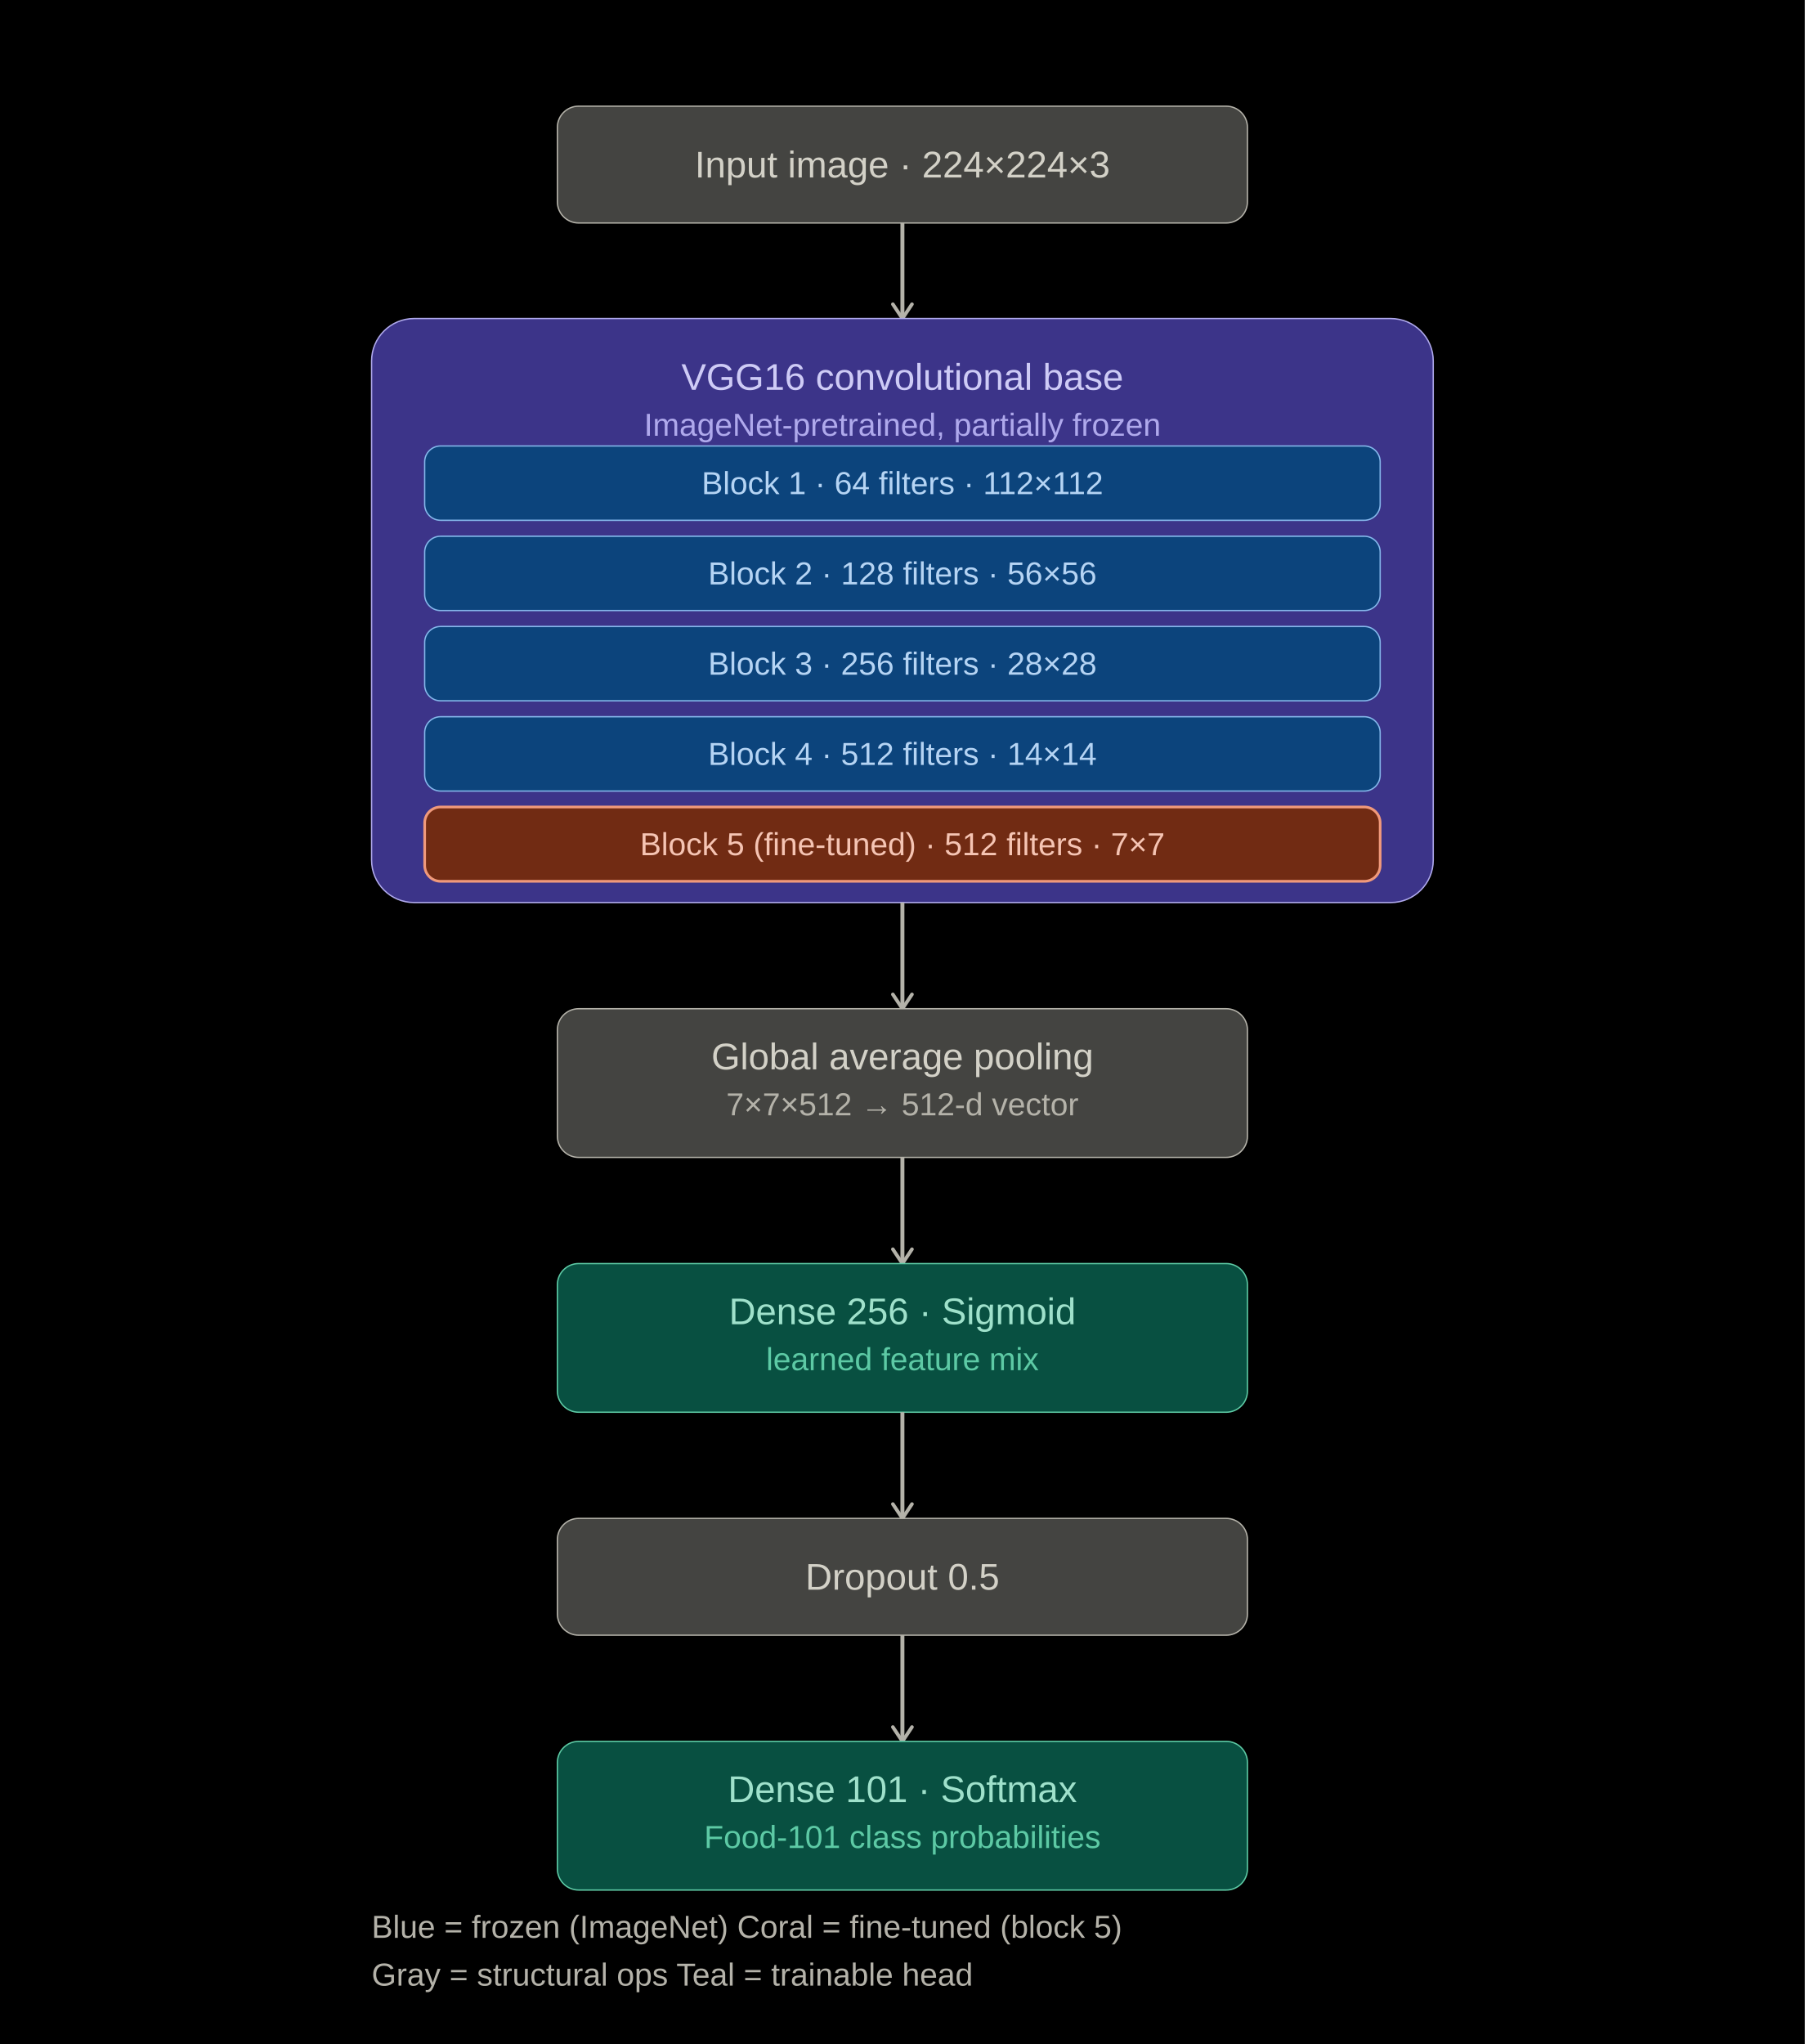
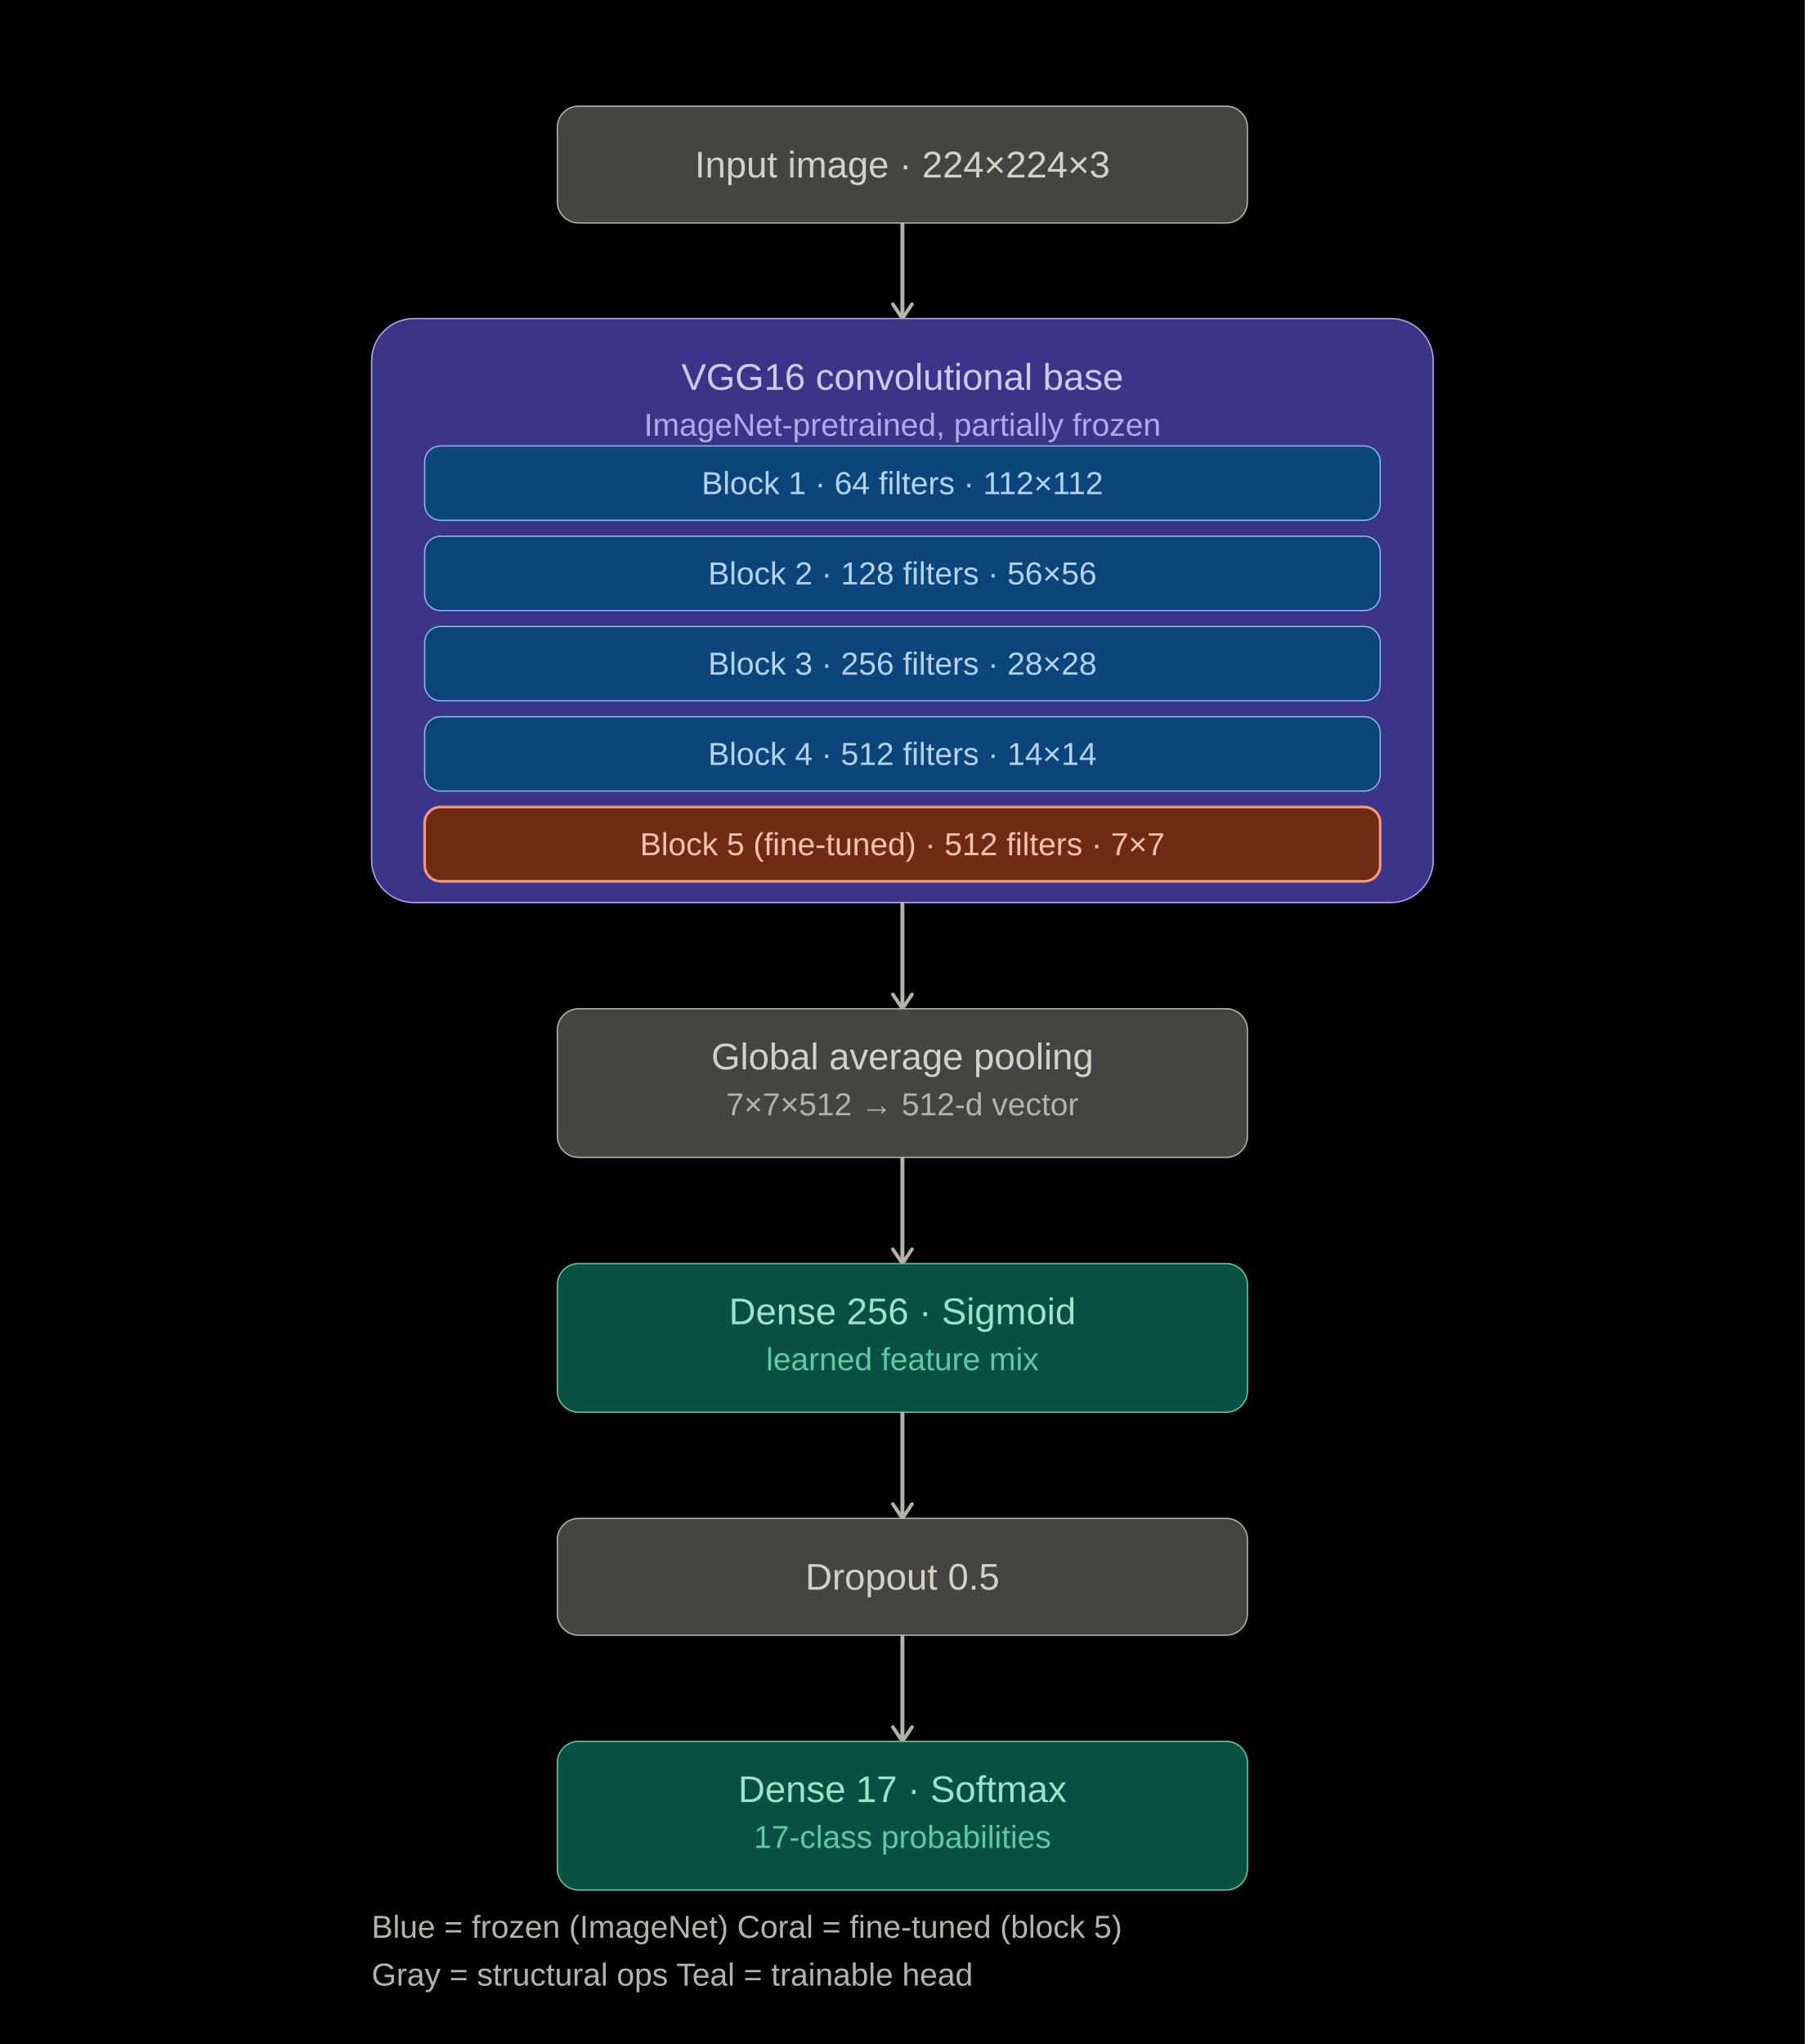
<svg xmlns="http://www.w3.org/2000/svg" width="680" height="770" viewBox="0 0 680 770" font-family="Arial, Helvetica, sans-serif">
  <defs>
    <marker id="arrow" viewBox="0 0 10 10" refX="8" refY="5" markerWidth="6" markerHeight="6" orient="auto-start-reverse">
      <path d="M2 1L8 5L2 9" fill="none" stroke="#B4B2A9" stroke-width="1.5" stroke-linecap="round" stroke-linejoin="round" />
    </marker>
  </defs>
  <rect x="0" y="0" width="680" height="770" fill="#000000" />
  <rect x="210" y="40" width="260" height="44" rx="8" fill="#444441" stroke="#B4B2A9" stroke-width="0.5" />
  <text x="340" y="62" text-anchor="middle" dominant-baseline="central" font-size="14" font-weight="500" fill="#D3D1C7">Input image · 224×224×3</text>
  <line x1="340" y1="84" x2="340" y2="120" stroke="#B4B2A9" stroke-width="1.5" marker-end="url(#arrow)" />
  <rect x="140" y="120" width="400" height="220" rx="16" fill="#3C3489" stroke="#AFA9EC" stroke-width="0.5" />
  <text x="340" y="142" text-anchor="middle" dominant-baseline="central" font-size="14" font-weight="500" fill="#CECBF6">VGG16 convolutional base</text>
  <text x="340" y="160" text-anchor="middle" dominant-baseline="central" font-size="12" fill="#AFA9EC">ImageNet-pretrained, partially frozen</text>
  <rect x="160" y="168" width="360" height="28" rx="6" fill="#0C447C" stroke="#85B7EB" stroke-width="0.5" />
  <text x="340" y="182" text-anchor="middle" dominant-baseline="central" font-size="12" fill="#B5D4F4">Block 1 · 64 filters · 112×112</text>
  <rect x="160" y="202" width="360" height="28" rx="6" fill="#0C447C" stroke="#85B7EB" stroke-width="0.5" />
  <text x="340" y="216" text-anchor="middle" dominant-baseline="central" font-size="12" fill="#B5D4F4">Block 2 · 128 filters · 56×56</text>
  <rect x="160" y="236" width="360" height="28" rx="6" fill="#0C447C" stroke="#85B7EB" stroke-width="0.5" />
  <text x="340" y="250" text-anchor="middle" dominant-baseline="central" font-size="12" fill="#B5D4F4">Block 3 · 256 filters · 28×28</text>
  <rect x="160" y="270" width="360" height="28" rx="6" fill="#0C447C" stroke="#85B7EB" stroke-width="0.5" />
  <text x="340" y="284" text-anchor="middle" dominant-baseline="central" font-size="12" fill="#B5D4F4">Block 4 · 512 filters · 14×14</text>
  <rect x="160" y="304" width="360" height="28" rx="6" fill="#712B13" stroke="#F0997B" stroke-width="1" />
  <text x="340" y="318" text-anchor="middle" dominant-baseline="central" font-size="12" fill="#F5C4B3">Block 5 (fine-tuned) · 512 filters · 7×7</text>
  <line x1="340" y1="340" x2="340" y2="380" stroke="#B4B2A9" stroke-width="1.5" marker-end="url(#arrow)" />
  <rect x="210" y="380" width="260" height="56" rx="8" fill="#444441" stroke="#B4B2A9" stroke-width="0.5" />
  <text x="340" y="398" text-anchor="middle" dominant-baseline="central" font-size="14" font-weight="500" fill="#D3D1C7">Global average pooling</text>
  <text x="340" y="416" text-anchor="middle" dominant-baseline="central" font-size="12" fill="#B4B2A9">7×7×512 → 512-d vector</text>
  <line x1="340" y1="436" x2="340" y2="476" stroke="#B4B2A9" stroke-width="1.5" marker-end="url(#arrow)" />
  <rect x="210" y="476" width="260" height="56" rx="8" fill="#085041" stroke="#5DCAA5" stroke-width="0.5" />
  <text x="340" y="494" text-anchor="middle" dominant-baseline="central" font-size="14" font-weight="500" fill="#9FE1CB">Dense 256 · Sigmoid</text>
  <text x="340" y="512" text-anchor="middle" dominant-baseline="central" font-size="12" fill="#5DCAA5">learned feature mix</text>
  <line x1="340" y1="532" x2="340" y2="572" stroke="#B4B2A9" stroke-width="1.5" marker-end="url(#arrow)" />
  <rect x="210" y="572" width="260" height="44" rx="8" fill="#444441" stroke="#B4B2A9" stroke-width="0.5" />
  <text x="340" y="594" text-anchor="middle" dominant-baseline="central" font-size="14" font-weight="500" fill="#D3D1C7">Dropout 0.5</text>
  <line x1="340" y1="616" x2="340" y2="656" stroke="#B4B2A9" stroke-width="1.5" marker-end="url(#arrow)" />
  <rect x="210" y="656" width="260" height="56" rx="8" fill="#085041" stroke="#5DCAA5" stroke-width="0.5" />
-   <text x="340" y="674" text-anchor="middle" dominant-baseline="central" font-size="14" font-weight="500" fill="#9FE1CB">Dense 101 · Softmax</text>
-   <text x="340" y="692" text-anchor="middle" dominant-baseline="central" font-size="12" fill="#5DCAA5">Food-101 class probabilities</text>
+   <text x="340" y="674" text-anchor="middle" dominant-baseline="central" font-size="14" font-weight="500" fill="#9FE1CB">Dense 17 · Softmax</text>
+   <text x="340" y="692" text-anchor="middle" dominant-baseline="central" font-size="12" fill="#5DCAA5">17-class probabilities</text>
  <text x="140" y="730" font-size="12" fill="#B4B2A9">Blue = frozen (ImageNet)   Coral = fine-tuned (block 5)</text>
  <text x="140" y="748" font-size="12" fill="#B4B2A9">Gray = structural ops   Teal = trainable head</text>
</svg>
